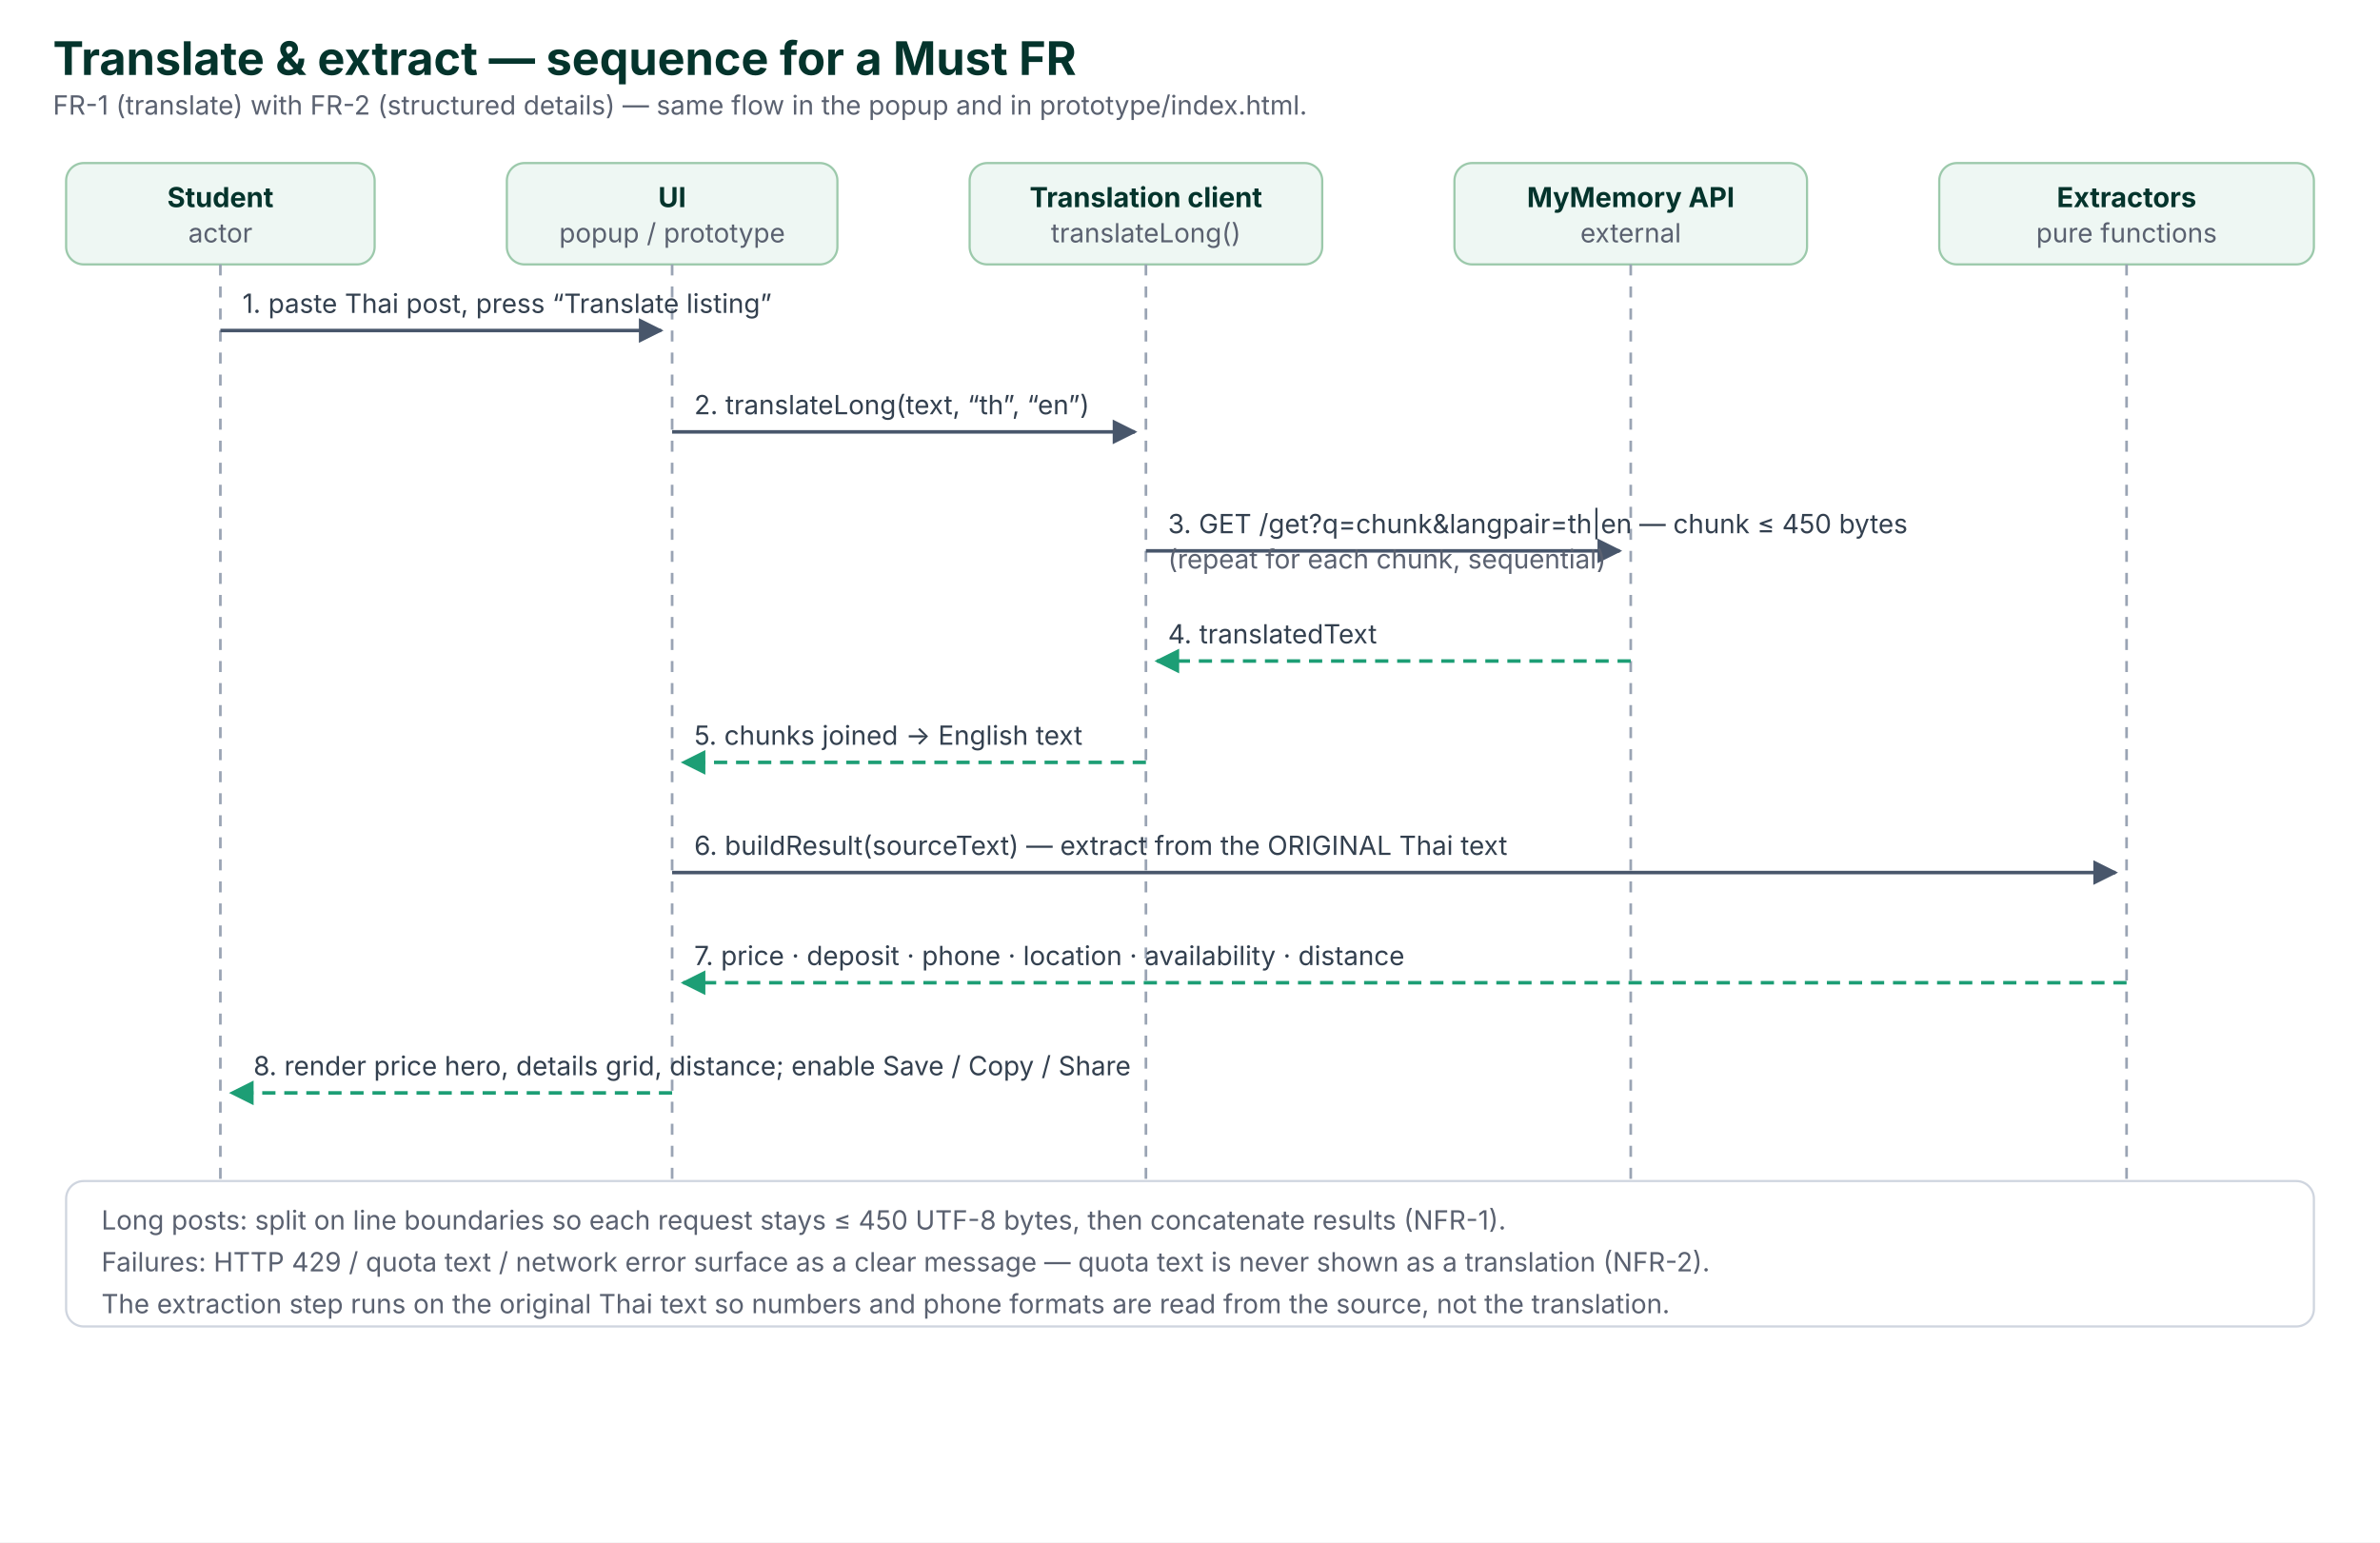
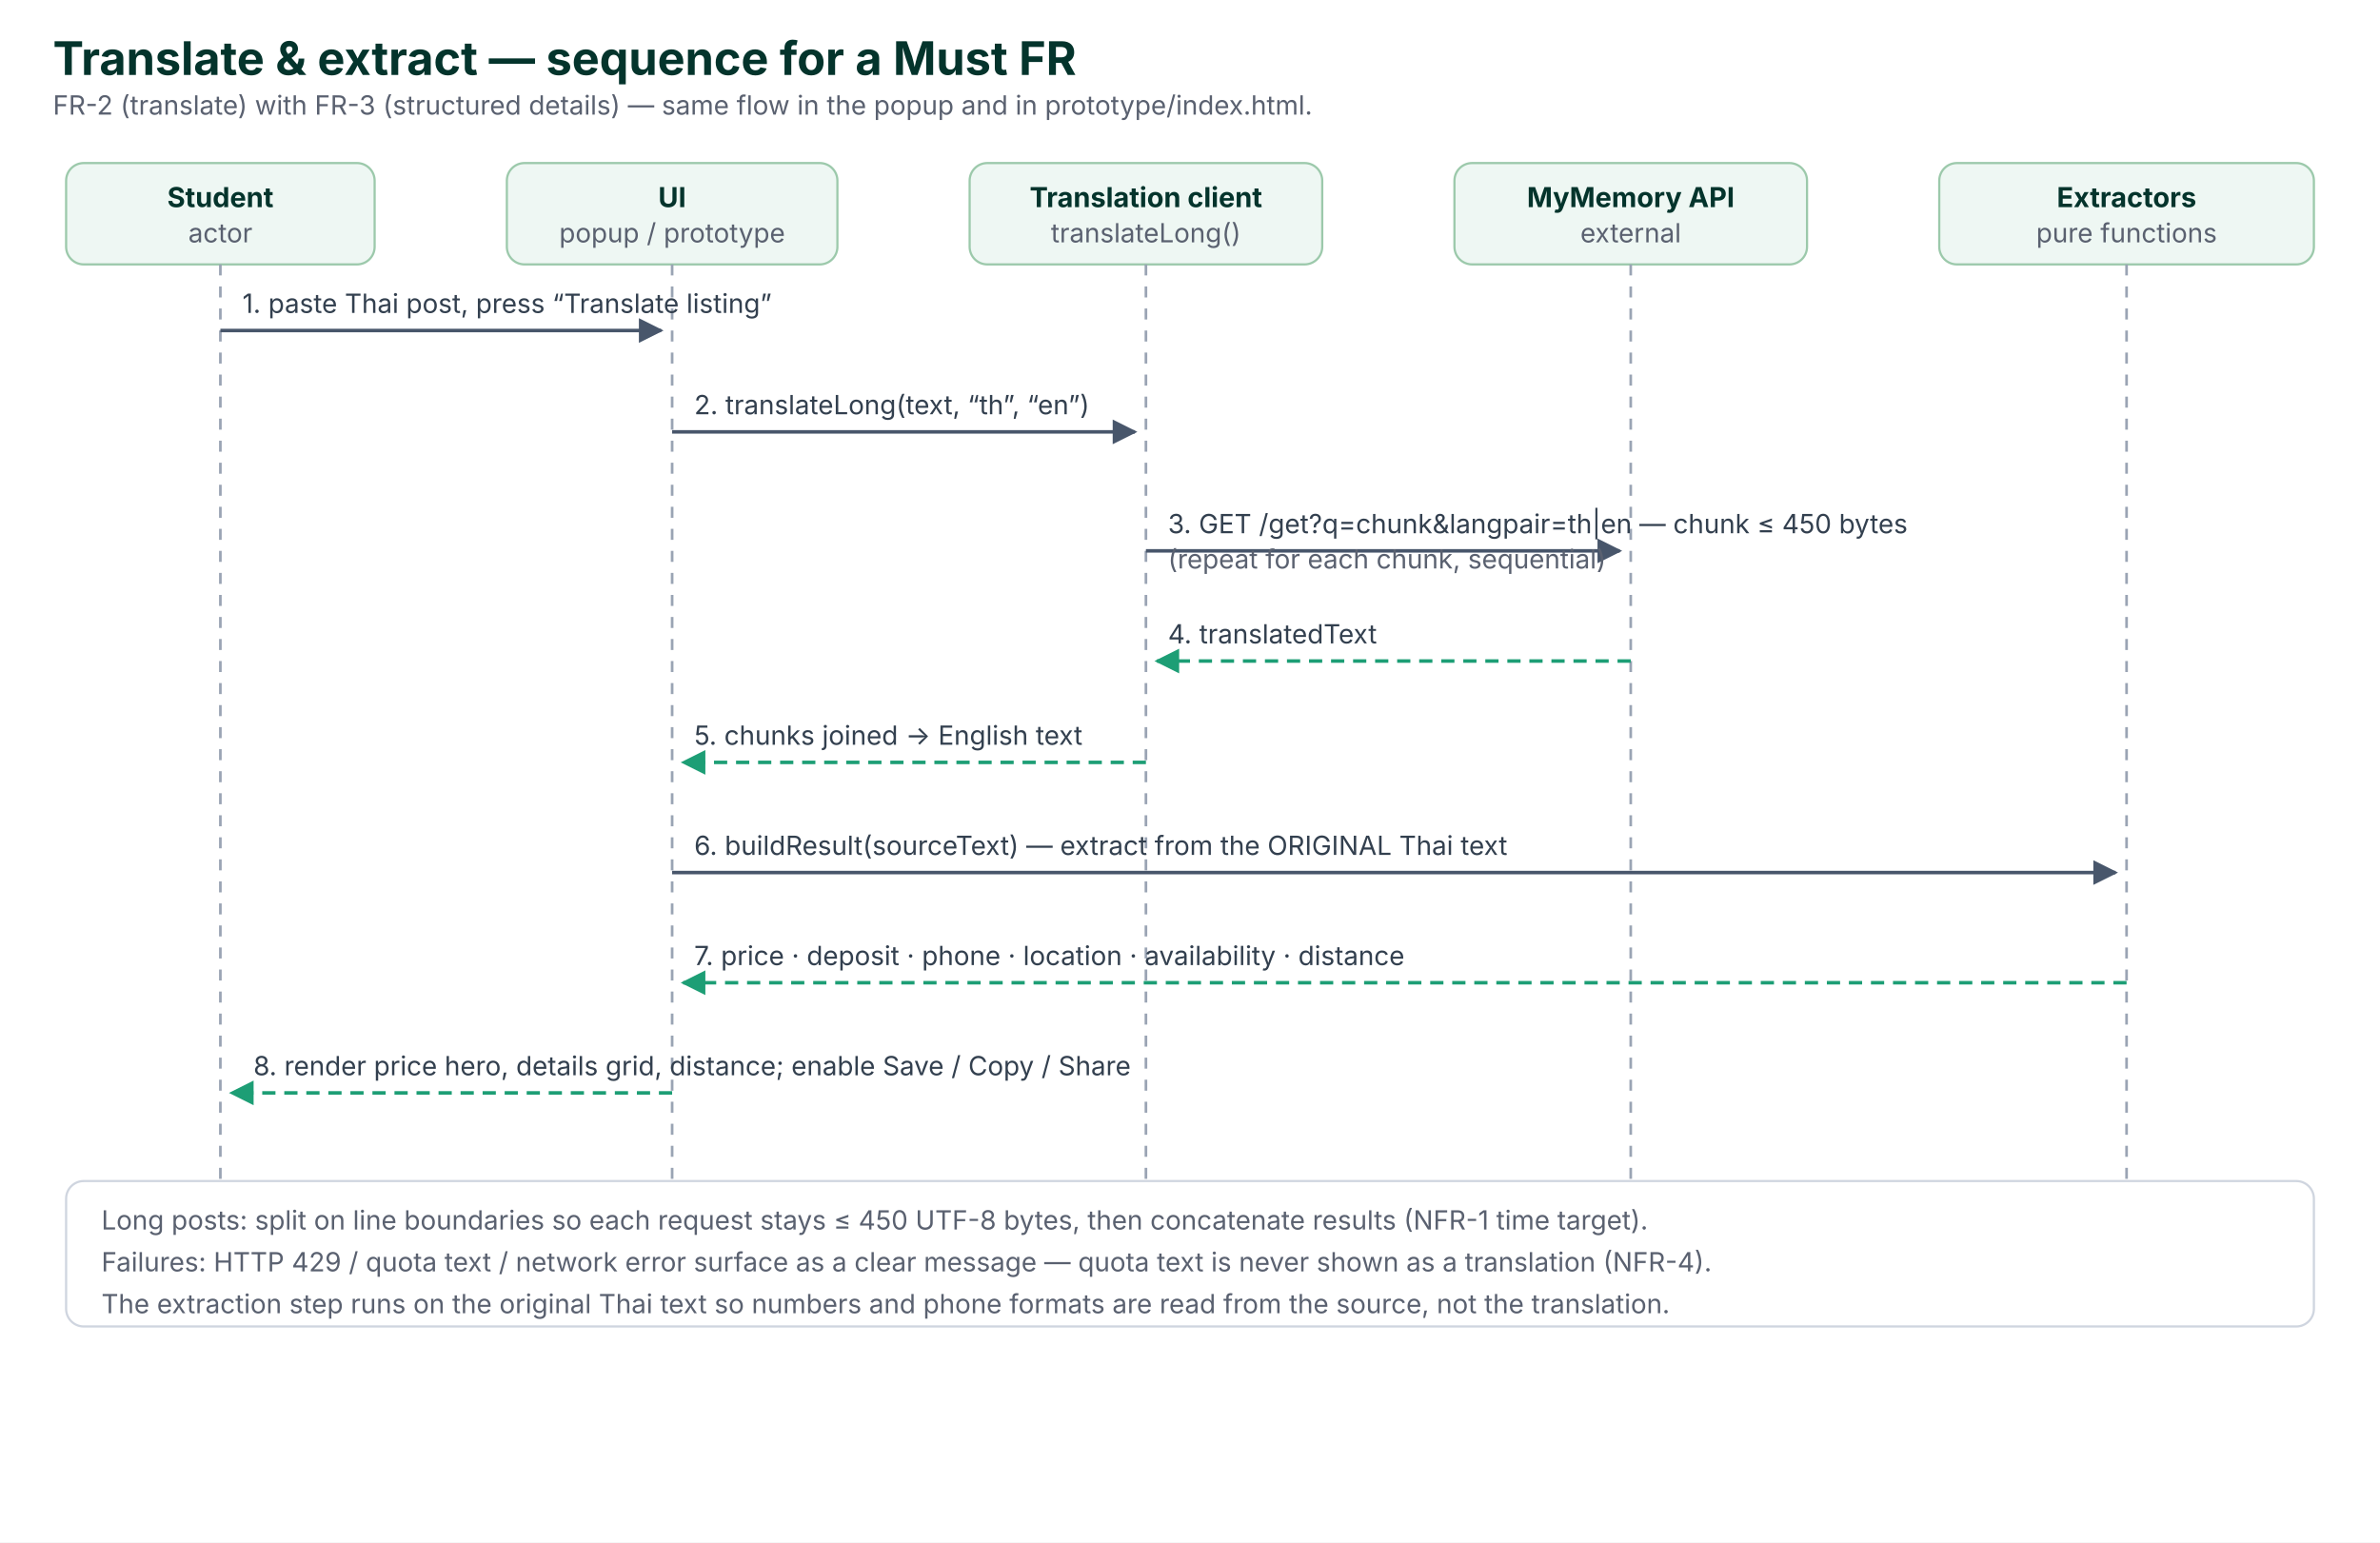
<svg xmlns="http://www.w3.org/2000/svg" viewBox="0 0 1080 700" width="1080" height="700" role="img" aria-label="Sequence diagram: student pastes a Thai post, the UI translates it in chunks through MyMemory, then extractors produce the structured details">
  <defs>
    <marker id="s-ar" viewBox="0 0 10 10" refX="9" refY="5" markerWidth="7" markerHeight="7" orient="auto-start-reverse">
      <path d="M0 0 L10 5 L0 10 z" fill="#48566b" />
    </marker>
    <marker id="s-arr" viewBox="0 0 10 10" refX="9" refY="5" markerWidth="7" markerHeight="7" orient="auto-start-reverse">
      <path d="M0 0 L10 5 L0 10 z" fill="#1d9e75" />
    </marker>
    <style>
      text{font-family:-apple-system,BlinkMacSystemFont,"Segoe UI",Sarabun,sans-serif}
      .ttl{font-size:21px;font-weight:700;fill:#04342c}
      .sub{font-size:12px;fill:#5a6170}
      .part{font-size:12.5px;font-weight:700;fill:#04342c}
      .msg{font-size:12px;fill:#33404f}
      .lifeline{stroke:#9aa4b4;stroke-width:1.2;stroke-dasharray:5 5}
      .req{stroke:#48566b;stroke-width:1.6;fill:none}
      .res{stroke:#1d9e75;stroke-width:1.6;fill:none;stroke-dasharray:6 4}
      .box{fill:#fff;stroke:#cfd5df}
      .head{fill:#eef7f3;stroke:#9cc9ab}
    </style>
  </defs>
  <rect width="1080" height="700" fill="#ffffff" />
  <text class="ttl" x="24" y="34">Translate &amp; extract — sequence for a Must FR</text>
-   <text class="sub" x="24" y="52">FR-1 (translate) with FR-2 (structured details) — same flow in the popup and in prototype/index.html.</text>
+   <text class="sub" x="24" y="52">FR-2 (translate) with FR-3 (structured details) — same flow in the popup and in prototype/index.html.</text>
  <g>
    <rect class="head" x="30" y="74" width="140" height="46" rx="8" />
    <text class="part" x="100" y="94" text-anchor="middle">Student</text>
    <text class="sub" x="100" y="110" text-anchor="middle">actor</text>
    <rect class="head" x="230" y="74" width="150" height="46" rx="8" />
    <text class="part" x="305" y="94" text-anchor="middle">UI</text>
    <text class="sub" x="305" y="110" text-anchor="middle">popup / prototype</text>
    <rect class="head" x="440" y="74" width="160" height="46" rx="8" />
    <text class="part" x="520" y="94" text-anchor="middle">Translation client</text>
    <text class="sub" x="520" y="110" text-anchor="middle">translateLong()</text>
    <rect class="head" x="660" y="74" width="160" height="46" rx="8" />
    <text class="part" x="740" y="94" text-anchor="middle">MyMemory API</text>
    <text class="sub" x="740" y="110" text-anchor="middle">external</text>
    <rect class="head" x="880" y="74" width="170" height="46" rx="8" />
    <text class="part" x="965" y="94" text-anchor="middle">Extractors</text>
    <text class="sub" x="965" y="110" text-anchor="middle">pure functions</text>
  </g>
  <g class="lifeline">
    <line x1="100" y1="120" x2="100" y2="600" />
    <line x1="305" y1="120" x2="305" y2="600" />
    <line x1="520" y1="120" x2="520" y2="600" />
    <line x1="740" y1="120" x2="740" y2="600" />
    <line x1="965" y1="120" x2="965" y2="600" />
  </g>
  <g>
    <line class="req" x1="100" y1="150" x2="300" y2="150" marker-end="url(#s-ar)" />
    <text class="msg" x="110" y="142">1. paste Thai post, press “Translate listing”</text>
    <line class="req" x1="305" y1="196" x2="515" y2="196" marker-end="url(#s-ar)" />
    <text class="msg" x="315" y="188">2. translateLong(text, “th”, “en”)</text>
    <line class="req" x1="520" y1="250" x2="735" y2="250" marker-end="url(#s-ar)" />
    <text class="msg" x="530" y="242">3. GET /get?q=chunk&amp;langpair=th|en — chunk ≤ 450 bytes</text>
    <text class="msg" x="530" y="258" style="fill:#5a6170">(repeat for each chunk, sequential)</text>
    <line class="res" x1="740" y1="300" x2="525" y2="300" marker-end="url(#s-arr)" />
    <text class="msg" x="530" y="292">4. translatedText</text>
    <line class="res" x1="520" y1="346" x2="310" y2="346" marker-end="url(#s-arr)" />
    <text class="msg" x="315" y="338">5. chunks joined → English text</text>
    <line class="req" x1="305" y1="396" x2="960" y2="396" marker-end="url(#s-ar)" />
    <text class="msg" x="315" y="388">6. buildResult(sourceText) — extract from the ORIGINAL Thai text</text>
    <line class="res" x1="965" y1="446" x2="310" y2="446" marker-end="url(#s-arr)" />
    <text class="msg" x="315" y="438">7. price · deposit · phone · location · availability · distance</text>
    <line class="res" x1="305" y1="496" x2="105" y2="496" marker-end="url(#s-arr)" />
    <text class="msg" x="115" y="488">8. render price hero, details grid, distance; enable Save / Copy / Share</text>
  </g>
  <g>
    <rect class="box" x="30" y="536" width="1020" height="66" rx="8" fill="#f7faf8" />
-     <text class="sub" x="46" y="558">Long posts: split on line boundaries so each request stays ≤ 450 UTF-8 bytes, then concatenate results (NFR-1).</text>
-     <text class="sub" x="46" y="577">Failures: HTTP 429 / quota text / network error surface as a clear message — quota text is never shown as a translation (NFR-2).</text>
+     <text class="sub" x="46" y="558">Long posts: split on line boundaries so each request stays ≤ 450 UTF-8 bytes, then concatenate results (NFR-1 time target).</text>
+     <text class="sub" x="46" y="577">Failures: HTTP 429 / quota text / network error surface as a clear message — quota text is never shown as a translation (NFR-4).</text>
    <text class="sub" x="46" y="596">The extraction step runs on the original Thai text so numbers and phone formats are read from the source, not the translation.</text>
  </g>
</svg>
